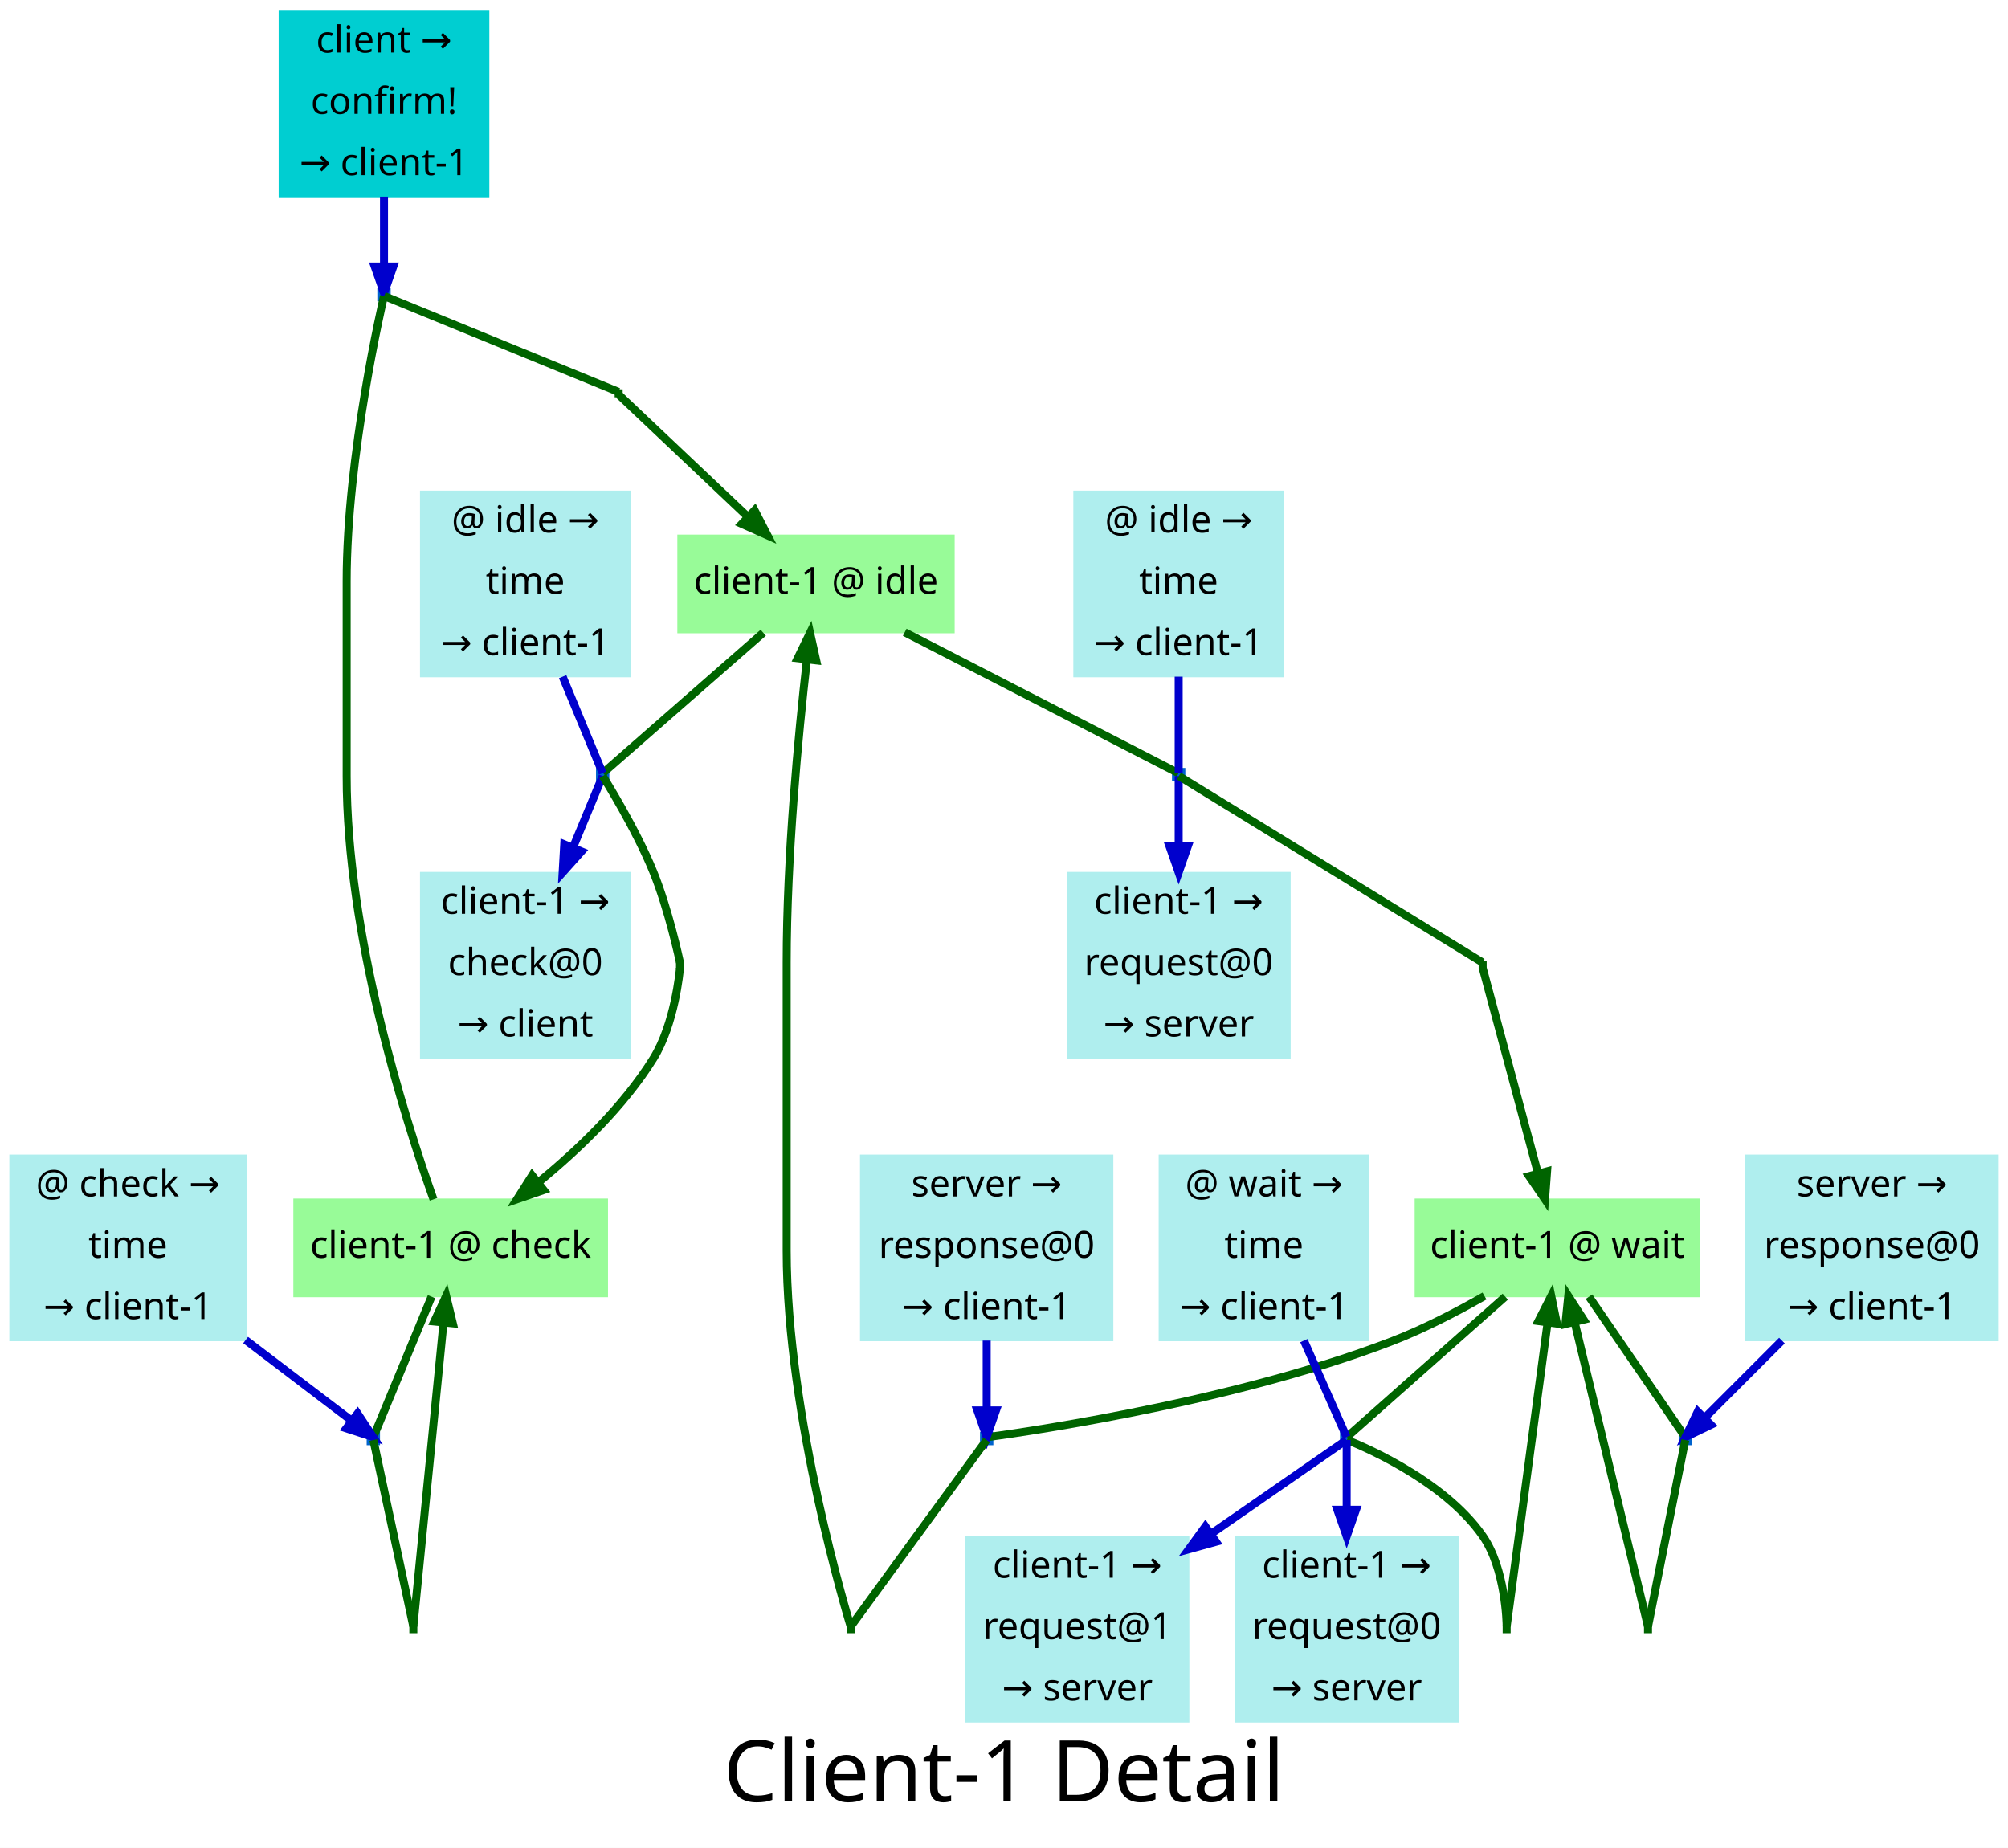
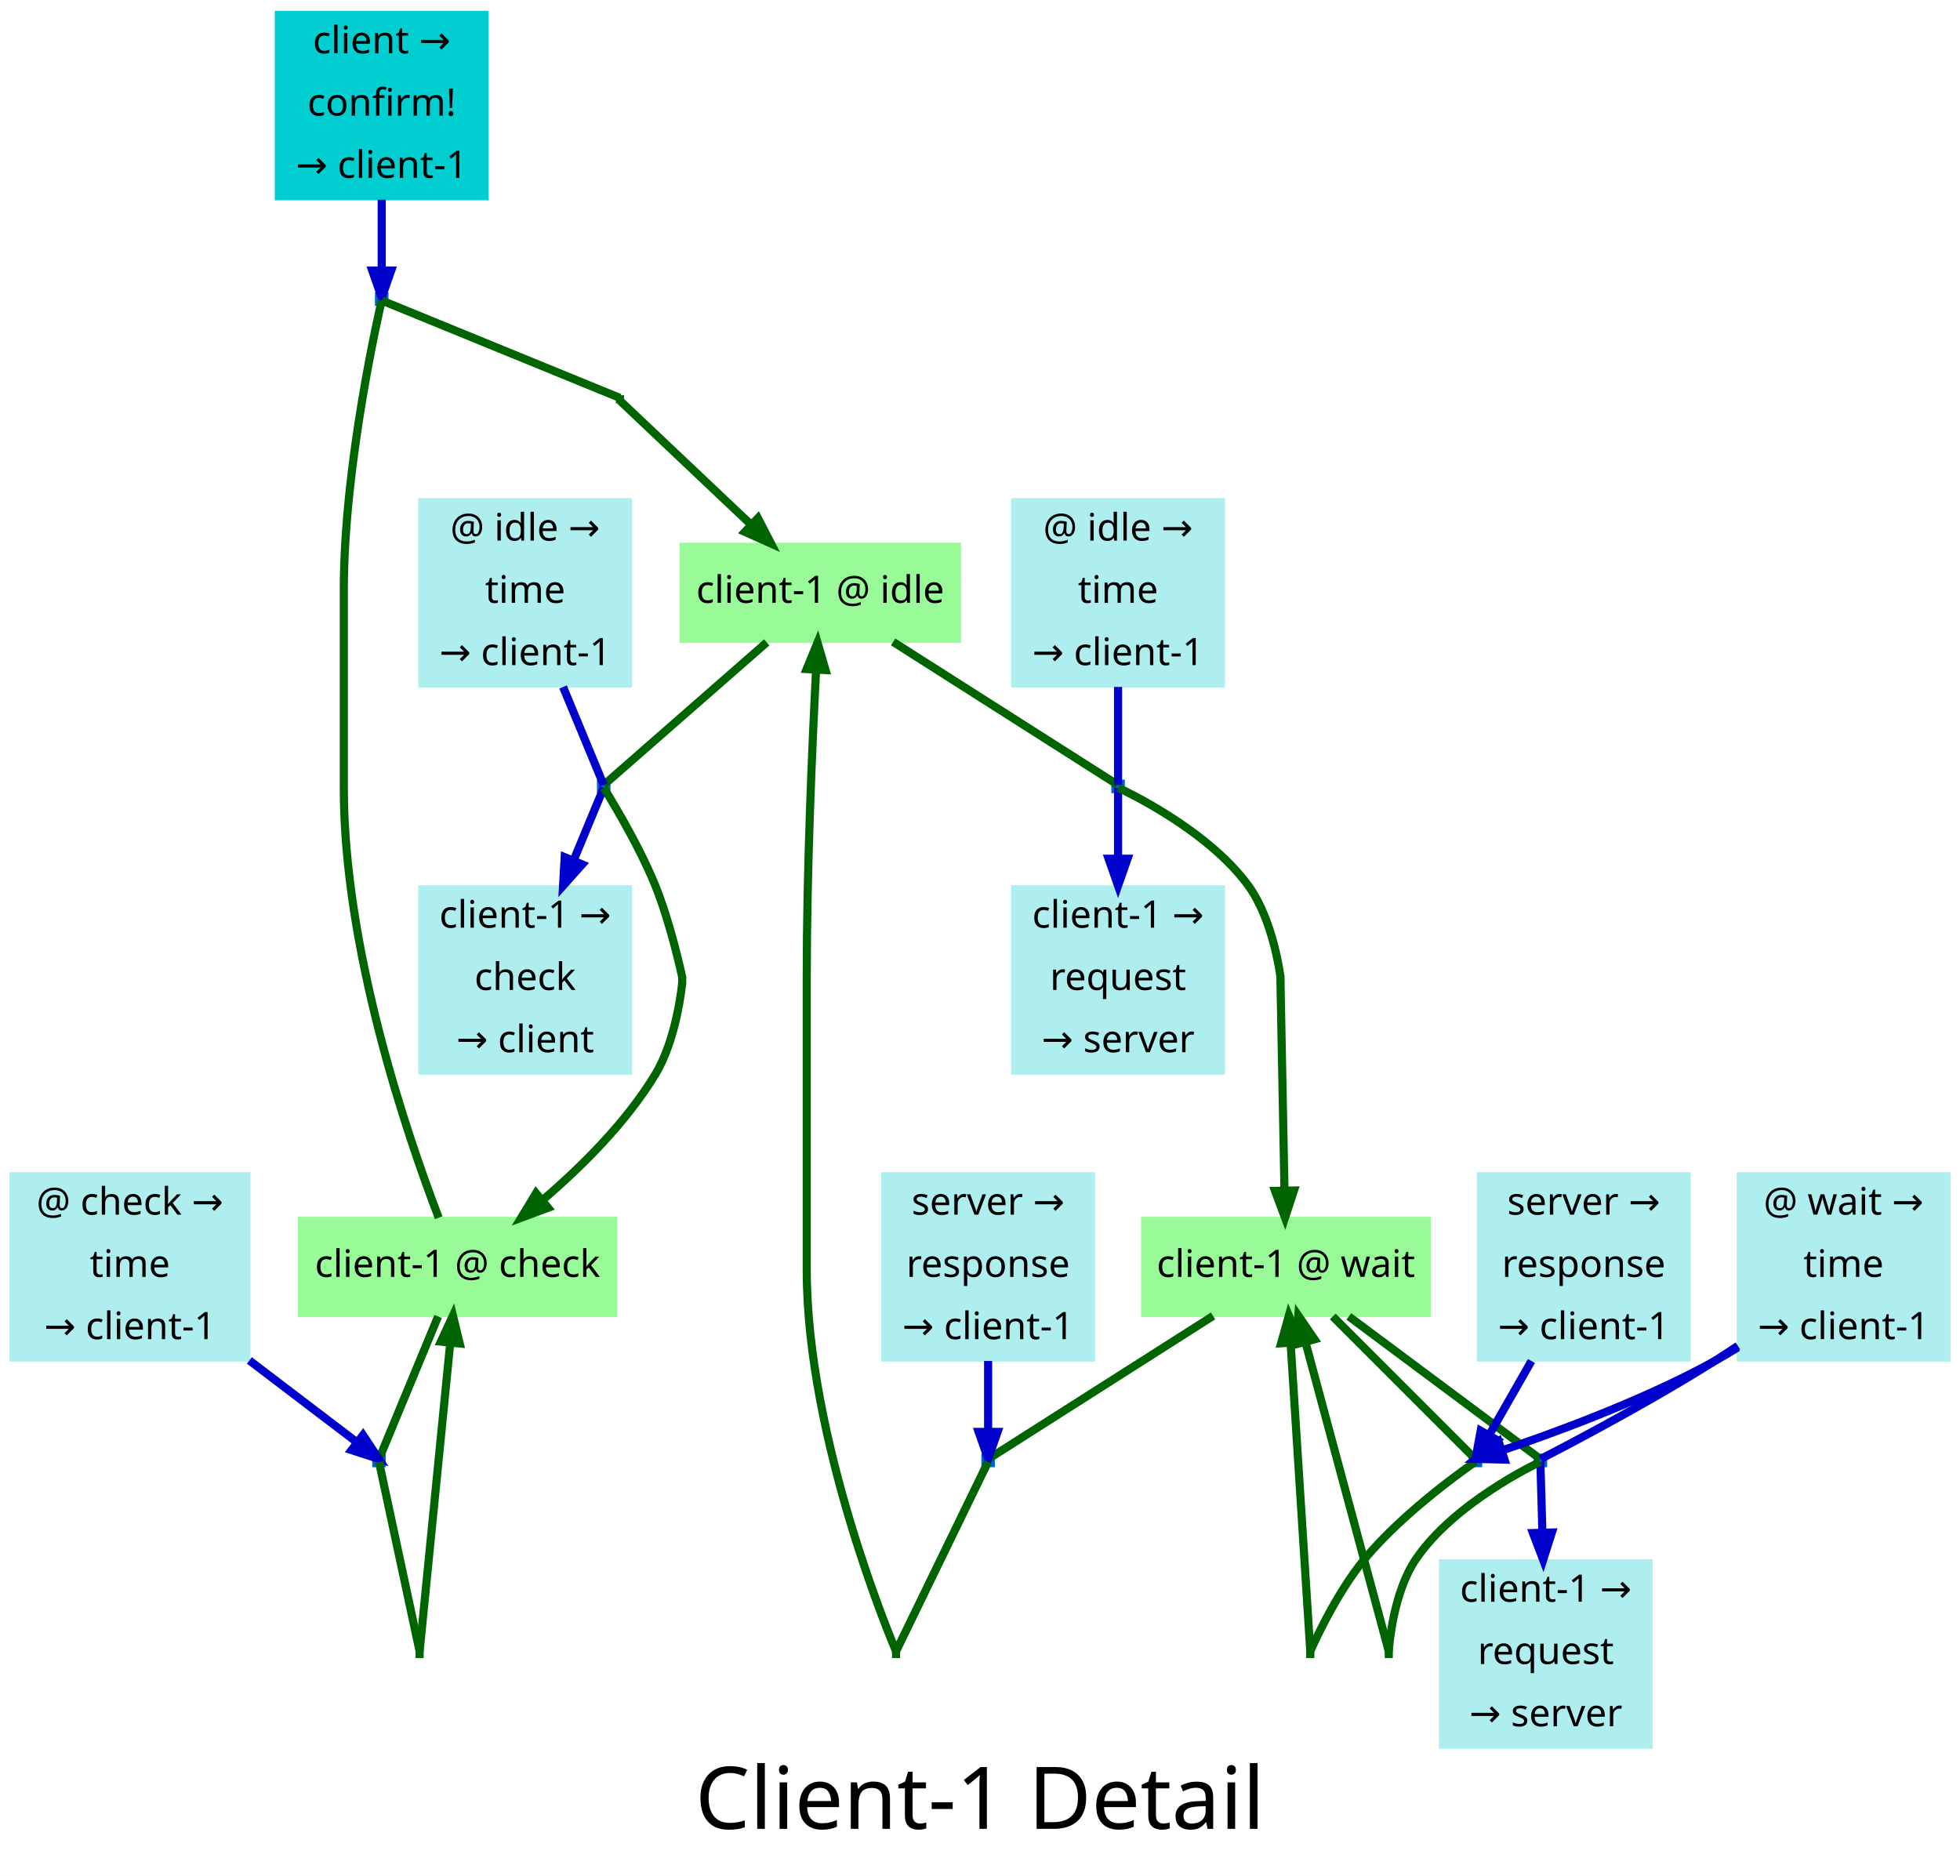
- <svg xmlns="http://www.w3.org/2000/svg" width="753pt" height="693pt" viewBox="0.00 0.00 753.00 693.00">
+ <svg xmlns="http://www.w3.org/2000/svg" width="724pt" height="693pt" viewBox="0.00 0.00 724.00 693.00">
  <g id="graph0" class="graph" transform="scale(1 1) rotate(0) translate(4 689)">
-     <polygon fill="white" stroke="transparent" points="-4,4 -4,-689 749,-689 749,4 -4,4" />
-     <text text-anchor="middle" x="372.5" y="-13.4" font-family="Sans-Serif" font-size="32.00">Client-1 Detail</text>
+     <polygon fill="white" stroke="transparent" points="-4,4 -4,-689 720,-689 720,4 -4,4" />
+     <text text-anchor="middle" x="358" y="-13.4" font-family="Sans-Serif" font-size="32.00">Client-1 Detail</text>
    <g id="node1" class="node">
-       <polygon fill="darkturquoise" stroke="darkturquoise" points="101,-615.5 101,-684.5 179,-684.5 179,-615.5 101,-615.5" />
-       <text text-anchor="middle" x="140" y="-669.3" font-family="Sans-Serif" font-size="14.00">client →</text>
-       <polyline fill="none" stroke="darkturquoise" points="101,-661.5 179,-661.5 " />
-       <text text-anchor="middle" x="140" y="-646.3" font-family="Sans-Serif" font-size="14.00">confirm!</text>
-       <polyline fill="none" stroke="darkturquoise" points="101,-638.5 179,-638.5 " />
-       <text text-anchor="middle" x="140" y="-623.3" font-family="Sans-Serif" font-size="14.00">→ client-1</text>
+       <polygon fill="darkturquoise" stroke="darkturquoise" points="98,-615.5 98,-684.5 176,-684.5 176,-615.5 98,-615.5" />
+       <text text-anchor="middle" x="137" y="-669.3" font-family="Sans-Serif" font-size="14.00">client →</text>
+       <polyline fill="none" stroke="darkturquoise" points="98,-661.5 176,-661.5 " />
+       <text text-anchor="middle" x="137" y="-646.3" font-family="Sans-Serif" font-size="14.00">confirm!</text>
+       <polyline fill="none" stroke="darkturquoise" points="98,-638.5 176,-638.5 " />
+       <text text-anchor="middle" x="137" y="-623.3" font-family="Sans-Serif" font-size="14.00">→ client-1</text>
    </g>
    <g id="node2" class="node">
-       <polygon fill="none" stroke="#0063cd" stroke-width="4" points="140.5,-579 139.5,-579 139.5,-578 140.5,-578 140.5,-579" />
+       <polygon fill="none" stroke="#0063cd" stroke-width="4" points="137.5,-579 136.5,-579 136.5,-578 137.5,-578 137.5,-579" />
    </g>
    <g id="edge1" class="edge">
-       <path fill="none" stroke="mediumblue" stroke-width="3" d="M140,-615.23C140,-605.75 140,-596.14 140,-589.21" />
-       <polygon fill="mediumblue" stroke="mediumblue" stroke-width="3" points="143.5,-589.05 140,-579.05 136.5,-589.05 143.5,-589.05" />
+       <path fill="none" stroke="mediumblue" stroke-width="3" d="M137,-615.23C137,-605.75 137,-596.14 137,-589.21" />
+       <polygon fill="mediumblue" stroke="mediumblue" stroke-width="3" points="140.5,-589.05 137,-579.05 133.5,-589.05 140.5,-589.05" />
    </g>
    <g id="node3" class="node">
-       <polygon fill="none" stroke="darkgreen" stroke-width="2" points="228.5,-542 227.5,-542 227.5,-541 228.5,-541 228.5,-542" />
+       <polygon fill="none" stroke="darkgreen" stroke-width="2" points="225.5,-542 224.5,-542 224.5,-541 225.5,-541 225.5,-542" />
    </g>
    <g id="edge3" class="edge">
-       <path fill="none" stroke="darkgreen" stroke-width="3" d="M140.06,-577.97C142.69,-576.9 225.36,-543.08 227.94,-542.03" />
+       <path fill="none" stroke="darkgreen" stroke-width="3" d="M137.06,-577.97C139.69,-576.9 222.36,-543.08 224.94,-542.03" />
    </g>
    <g id="node5" class="node">
-       <polygon fill="palegreen" stroke="palegreen" points="353.5,-488 250.5,-488 250.5,-452 353.5,-452 353.5,-488" />
-       <text text-anchor="middle" x="302" y="-466.3" font-family="Sans-Serif" font-size="14.00">client-1 @ idle</text>
+       <polygon fill="palegreen" stroke="palegreen" points="350.5,-488 247.5,-488 247.5,-452 350.5,-452 350.5,-488" />
+       <text text-anchor="middle" x="299" y="-466.3" font-family="Sans-Serif" font-size="14.00">client-1 @ idle</text>
    </g>
    <g id="edge4" class="edge">
-       <path fill="none" stroke="darkgreen" stroke-width="3" d="M228.05,-540.95C229.39,-539.68 255.61,-514.88 276.45,-495.17" />
-       <polygon fill="darkgreen" stroke="darkgreen" stroke-width="3" points="278.97,-497.61 283.83,-488.19 274.16,-492.52 278.97,-497.61" />
+       <path fill="none" stroke="darkgreen" stroke-width="3" d="M225.05,-540.95C226.39,-539.68 252.61,-514.88 273.45,-495.17" />
+       <polygon fill="darkgreen" stroke="darkgreen" stroke-width="3" points="275.97,-497.61 280.83,-488.19 271.16,-492.52 275.97,-497.61" />
    </g>
    <g id="node4" class="node">
      <polygon fill="palegreen" stroke="palegreen" points="223.5,-239 106.5,-239 106.5,-203 223.5,-203 223.5,-239" />
      <text text-anchor="middle" x="165" y="-217.3" font-family="Sans-Serif" font-size="14.00">client-1 @ check</text>
    </g>
    <g id="edge2" class="edge">
-       <path fill="none" stroke="darkgreen" stroke-width="3" d="M158.56,-239.21C147.48,-270.39 126,-338.54 126,-398 126,-471 126,-471 126,-471 126,-518.21 139.57,-576.16 139.99,-577.96" />
+       <path fill="none" stroke="darkgreen" stroke-width="3" d="M158.06,-239.16C146.14,-270.28 123,-338.31 123,-398 123,-471 123,-471 123,-471 123,-518.21 136.57,-576.16 136.99,-577.96" />
    </g>
    <g id="node7" class="node">
      <polygon fill="none" stroke="#0063cd" stroke-width="4" points="136.5,-150 135.5,-150 135.5,-149 136.5,-149 136.5,-150" />
    </g>
    <g id="edge6" class="edge">
      <path fill="none" stroke="darkgreen" stroke-width="3" d="M157.83,-202.7C149.51,-182.62 136.82,-151.99 136.04,-150.09" />
    </g>
    <g id="node11" class="node">
-       <polygon fill="none" stroke="#0063cd" stroke-width="4" points="222.5,-399 221.5,-399 221.5,-398 222.5,-398 222.5,-399" />
+       <polygon fill="none" stroke="#0063cd" stroke-width="4" points="219.5,-399 218.5,-399 218.5,-398 219.5,-398 219.5,-399" />
    </g>
    <g id="edge11" class="edge">
-       <path fill="none" stroke="darkgreen" stroke-width="3" d="M282.22,-451.7C259.27,-431.62 224.27,-400.99 222.11,-399.09" />
+       <path fill="none" stroke="darkgreen" stroke-width="3" d="M279.22,-451.7C256.27,-431.62 221.27,-400.99 219.11,-399.09" />
    </g>
    <g id="node15" class="node">
-       <polygon fill="none" stroke="#0063cd" stroke-width="4" points="438.5,-399 437.5,-399 437.5,-398 438.5,-398 438.5,-399" />
+       <polygon fill="none" stroke="#0063cd" stroke-width="4" points="409.5,-399 408.5,-399 408.5,-398 409.5,-398 409.5,-399" />
    </g>
    <g id="edge16" class="edge">
-       <path fill="none" stroke="darkgreen" stroke-width="3" d="M335.27,-451.88C374.9,-431.48 436.05,-400 437.95,-399.02" />
+       <path fill="none" stroke="darkgreen" stroke-width="3" d="M325.91,-451.88C357.46,-431.8 405.86,-401 408.85,-399.09" />
    </g>
    <g id="node6" class="node">
      <polygon fill="paleturquoise" stroke="paleturquoise" points="0,-186.5 0,-255.5 88,-255.5 88,-186.5 0,-186.5" />
      <text text-anchor="middle" x="44" y="-240.3" font-family="Sans-Serif" font-size="14.00">@ check →</text>
      <polyline fill="none" stroke="paleturquoise" points="0,-232.5 88,-232.5 " />
      <text text-anchor="middle" x="44" y="-217.3" font-family="Sans-Serif" font-size="14.00">time</text>
      <polyline fill="none" stroke="paleturquoise" points="0,-209.5 88,-209.5 " />
      <text text-anchor="middle" x="44" y="-194.3" font-family="Sans-Serif" font-size="14.00">→ client-1</text>
    </g>
    <g id="edge5" class="edge">
      <path fill="none" stroke="mediumblue" stroke-width="3" d="M88.11,-186.44C103.3,-174.88 118.77,-163.11 127.87,-156.19" />
      <polygon fill="mediumblue" stroke="mediumblue" stroke-width="3" points="130.09,-158.89 135.93,-150.05 125.85,-153.32 130.09,-158.89" />
    </g>
    <g id="node8" class="node">
      <polygon fill="none" stroke="darkgreen" stroke-width="2" points="151.5,-78.5 150.5,-78.5 150.5,-77.5 151.5,-77.5 151.5,-78.5" />
    </g>
    <g id="edge7" class="edge">
      <path fill="none" stroke="darkgreen" stroke-width="3" d="M136.01,-148.95C136.46,-146.86 150.55,-81.1 150.99,-79.05" />
    </g>
    <g id="edge8" class="edge">
      <path fill="none" stroke="darkgreen" stroke-width="3" d="M151.01,-79.06C151.25,-81.48 158.33,-152.78 162.32,-193.02" />
      <polygon fill="darkgreen" stroke="darkgreen" stroke-width="3" points="158.84,-193.39 163.31,-202.99 165.81,-192.7 158.84,-193.39" />
    </g>
    <g id="node9" class="node">
-       <polygon fill="paleturquoise" stroke="paleturquoise" points="154,-292.5 154,-361.5 232,-361.5 232,-292.5 154,-292.5" />
-       <text text-anchor="middle" x="193" y="-346.3" font-family="Sans-Serif" font-size="14.00">client-1 →</text>
-       <polyline fill="none" stroke="paleturquoise" points="154,-338.5 232,-338.5 " />
-       <text text-anchor="middle" x="193" y="-323.3" font-family="Sans-Serif" font-size="14.00">check@0</text>
-       <polyline fill="none" stroke="paleturquoise" points="154,-315.5 232,-315.5 " />
-       <text text-anchor="middle" x="193" y="-300.3" font-family="Sans-Serif" font-size="14.00">→ client</text>
+       <polygon fill="paleturquoise" stroke="paleturquoise" points="151,-292.5 151,-361.5 229,-361.5 229,-292.5 151,-292.5" />
+       <text text-anchor="middle" x="190" y="-346.3" font-family="Sans-Serif" font-size="14.00">client-1 →</text>
+       <polyline fill="none" stroke="paleturquoise" points="151,-338.5 229,-338.5 " />
+       <text text-anchor="middle" x="190" y="-323.3" font-family="Sans-Serif" font-size="14.00">check</text>
+       <polyline fill="none" stroke="paleturquoise" points="151,-315.5 229,-315.5 " />
+       <text text-anchor="middle" x="190" y="-300.3" font-family="Sans-Serif" font-size="14.00">→ client</text>
    </g>
    <g id="node10" class="node">
-       <polygon fill="paleturquoise" stroke="paleturquoise" points="154,-435.5 154,-504.5 232,-504.5 232,-435.5 154,-435.5" />
-       <text text-anchor="middle" x="193" y="-489.3" font-family="Sans-Serif" font-size="14.00">@ idle →</text>
-       <polyline fill="none" stroke="paleturquoise" points="154,-481.5 232,-481.5 " />
-       <text text-anchor="middle" x="193" y="-466.3" font-family="Sans-Serif" font-size="14.00">time</text>
-       <polyline fill="none" stroke="paleturquoise" points="154,-458.5 232,-458.5 " />
-       <text text-anchor="middle" x="193" y="-443.3" font-family="Sans-Serif" font-size="14.00">→ client-1</text>
+       <polygon fill="paleturquoise" stroke="paleturquoise" points="151,-435.5 151,-504.5 229,-504.5 229,-435.5 151,-435.5" />
+       <text text-anchor="middle" x="190" y="-489.3" font-family="Sans-Serif" font-size="14.00">@ idle →</text>
+       <polyline fill="none" stroke="paleturquoise" points="151,-481.5 229,-481.5 " />
+       <text text-anchor="middle" x="190" y="-466.3" font-family="Sans-Serif" font-size="14.00">time</text>
+       <polyline fill="none" stroke="paleturquoise" points="151,-458.5 229,-458.5 " />
+       <text text-anchor="middle" x="190" y="-443.3" font-family="Sans-Serif" font-size="14.00">→ client-1</text>
    </g>
    <g id="edge10" class="edge">
-       <path fill="none" stroke="mediumblue" stroke-width="3" d="M206.99,-435.23C214.17,-417.89 221.53,-400.15 221.98,-399.05" />
+       <path fill="none" stroke="mediumblue" stroke-width="3" d="M203.99,-435.23C211.17,-417.89 218.53,-400.15 218.98,-399.05" />
    </g>
    <g id="edge9" class="edge">
-       <path fill="none" stroke="mediumblue" stroke-width="3" d="M221.98,-397.95C221.62,-397.07 216.6,-384.97 210.84,-371.07" />
-       <polygon fill="mediumblue" stroke="mediumblue" stroke-width="3" points="214.05,-369.68 206.99,-361.78 207.59,-372.35 214.05,-369.68" />
+       <path fill="none" stroke="mediumblue" stroke-width="3" d="M218.98,-397.95C218.62,-397.07 213.6,-384.97 207.84,-371.07" />
+       <polygon fill="mediumblue" stroke="mediumblue" stroke-width="3" points="211.05,-369.68 203.99,-361.78 204.59,-372.35 211.05,-369.68" />
    </g>
    <g id="node12" class="node">
-       <polygon fill="none" stroke="darkgreen" stroke-width="2" points="251.5,-327.5 250.5,-327.5 250.5,-326.5 251.5,-326.5 251.5,-327.5" />
+       <polygon fill="none" stroke="darkgreen" stroke-width="2" points="248.5,-327.5 247.5,-327.5 247.5,-326.5 248.5,-326.5 248.5,-327.5" />
    </g>
    <g id="edge12" class="edge">
-       <path fill="none" stroke="darkgreen" stroke-width="3" d="M222.04,-397.94C222.76,-396.8 234.4,-378.24 241,-362 246.74,-347.86 250.74,-329.21 250.99,-328.06" />
+       <path fill="none" stroke="darkgreen" stroke-width="3" d="M219.04,-397.94C219.76,-396.8 231.4,-378.24 238,-362 243.74,-347.86 247.74,-329.21 247.99,-328.06" />
    </g>
    <g id="edge13" class="edge">
-       <path fill="none" stroke="darkgreen" stroke-width="3" d="M250.99,-325.94C250.89,-324.72 249.06,-304.96 241,-292 229.89,-274.13 213.01,-257.95 197.98,-245.65" />
-       <polygon fill="darkgreen" stroke="darkgreen" stroke-width="3" points="199.88,-242.69 189.86,-239.23 195.54,-248.18 199.88,-242.69" />
+       <path fill="none" stroke="darkgreen" stroke-width="3" d="M247.99,-325.94C247.88,-324.72 245.93,-305.04 238,-292 227.23,-274.28 210.85,-258.01 196.34,-245.62" />
+       <polygon fill="darkgreen" stroke="darkgreen" stroke-width="3" points="198.45,-242.83 188.52,-239.15 194,-248.22 198.45,-242.83" />
    </g>
    <g id="node13" class="node">
-       <polygon fill="paleturquoise" stroke="paleturquoise" points="396.5,-292.5 396.5,-361.5 479.5,-361.5 479.5,-292.5 396.5,-292.5" />
-       <text text-anchor="middle" x="438" y="-346.3" font-family="Sans-Serif" font-size="14.00">client-1 →</text>
-       <polyline fill="none" stroke="paleturquoise" points="396.5,-338.5 479.5,-338.5 " />
-       <text text-anchor="middle" x="438" y="-323.3" font-family="Sans-Serif" font-size="14.00">request@0</text>
-       <polyline fill="none" stroke="paleturquoise" points="396.5,-315.5 479.5,-315.5 " />
-       <text text-anchor="middle" x="438" y="-300.3" font-family="Sans-Serif" font-size="14.00">→ server</text>
+       <polygon fill="paleturquoise" stroke="paleturquoise" points="370,-292.5 370,-361.5 448,-361.5 448,-292.5 370,-292.5" />
+       <text text-anchor="middle" x="409" y="-346.3" font-family="Sans-Serif" font-size="14.00">client-1 →</text>
+       <polyline fill="none" stroke="paleturquoise" points="370,-338.5 448,-338.5 " />
+       <text text-anchor="middle" x="409" y="-323.3" font-family="Sans-Serif" font-size="14.00">request</text>
+       <polyline fill="none" stroke="paleturquoise" points="370,-315.5 448,-315.5 " />
+       <text text-anchor="middle" x="409" y="-300.3" font-family="Sans-Serif" font-size="14.00">→ server</text>
    </g>
    <g id="node14" class="node">
-       <polygon fill="paleturquoise" stroke="paleturquoise" points="399,-435.5 399,-504.5 477,-504.5 477,-435.5 399,-435.5" />
-       <text text-anchor="middle" x="438" y="-489.3" font-family="Sans-Serif" font-size="14.00">@ idle →</text>
-       <polyline fill="none" stroke="paleturquoise" points="399,-481.5 477,-481.5 " />
-       <text text-anchor="middle" x="438" y="-466.3" font-family="Sans-Serif" font-size="14.00">time</text>
-       <polyline fill="none" stroke="paleturquoise" points="399,-458.5 477,-458.5 " />
-       <text text-anchor="middle" x="438" y="-443.3" font-family="Sans-Serif" font-size="14.00">→ client-1</text>
+       <polygon fill="paleturquoise" stroke="paleturquoise" points="370,-435.5 370,-504.5 448,-504.5 448,-435.5 370,-435.5" />
+       <text text-anchor="middle" x="409" y="-489.3" font-family="Sans-Serif" font-size="14.00">@ idle →</text>
+       <polyline fill="none" stroke="paleturquoise" points="370,-481.5 448,-481.5 " />
+       <text text-anchor="middle" x="409" y="-466.3" font-family="Sans-Serif" font-size="14.00">time</text>
+       <polyline fill="none" stroke="paleturquoise" points="370,-458.5 448,-458.5 " />
+       <text text-anchor="middle" x="409" y="-443.3" font-family="Sans-Serif" font-size="14.00">→ client-1</text>
    </g>
    <g id="edge15" class="edge">
-       <path fill="none" stroke="mediumblue" stroke-width="3" d="M438,-435.23C438,-417.89 438,-400.15 438,-399.05" />
+       <path fill="none" stroke="mediumblue" stroke-width="3" d="M409,-435.23C409,-417.89 409,-400.15 409,-399.05" />
    </g>
    <g id="edge14" class="edge">
-       <path fill="none" stroke="mediumblue" stroke-width="3" d="M438,-397.95C438,-397.09 438,-385.43 438,-371.86" />
-       <polygon fill="mediumblue" stroke="mediumblue" stroke-width="3" points="441.5,-371.78 438,-361.78 434.5,-371.78 441.5,-371.78" />
+       <path fill="none" stroke="mediumblue" stroke-width="3" d="M409,-397.95C409,-397.09 409,-385.43 409,-371.86" />
+       <polygon fill="mediumblue" stroke="mediumblue" stroke-width="3" points="412.5,-371.78 409,-361.78 405.5,-371.78 412.5,-371.78" />
    </g>
    <g id="node16" class="node">
-       <polygon fill="none" stroke="darkgreen" stroke-width="2" points="552.5,-327.5 551.5,-327.5 551.5,-326.5 552.5,-326.5 552.5,-327.5" />
+       <polygon fill="none" stroke="darkgreen" stroke-width="2" points="469.5,-327.5 468.5,-327.5 468.5,-326.5 469.5,-326.5 469.5,-327.5" />
    </g>
    <g id="edge17" class="edge">
-       <path fill="none" stroke="darkgreen" stroke-width="3" d="M438.08,-397.95C441.48,-395.86 548.57,-330.1 551.92,-328.05" />
+       <path fill="none" stroke="darkgreen" stroke-width="3" d="M409.09,-397.96C411,-397.09 441.71,-382.82 457,-362 466.19,-349.49 468.84,-329.31 468.99,-328.06" />
    </g>
    <g id="node17" class="node">
-       <polygon fill="palegreen" stroke="palegreen" points="633,-239 527,-239 527,-203 633,-203 633,-239" />
-       <text text-anchor="middle" x="580" y="-217.3" font-family="Sans-Serif" font-size="14.00">client-1 @ wait</text>
+       <polygon fill="palegreen" stroke="palegreen" points="524,-239 418,-239 418,-203 524,-203 524,-239" />
+       <text text-anchor="middle" x="471" y="-217.3" font-family="Sans-Serif" font-size="14.00">client-1 @ wait</text>
    </g>
    <g id="edge18" class="edge">
-       <path fill="none" stroke="darkgreen" stroke-width="3" d="M552.02,-325.92C552.58,-323.84 564.6,-279.19 572.71,-249.09" />
-       <polygon fill="darkgreen" stroke="darkgreen" stroke-width="3" points="576.16,-249.72 575.38,-239.15 569.4,-247.9 576.16,-249.72" />
+       <path fill="none" stroke="darkgreen" stroke-width="3" d="M469,-325.92C469.04,-323.85 469.89,-279.57 470.47,-249.49" />
+       <polygon fill="darkgreen" stroke="darkgreen" stroke-width="3" points="473.98,-249.22 470.67,-239.15 466.98,-249.08 473.98,-249.22" />
    </g>
    <g id="node19" class="node">
-       <polygon fill="none" stroke="#0063cd" stroke-width="4" points="628.5,-150 627.5,-150 627.5,-149 628.5,-149 628.5,-150" />
+       <polygon fill="none" stroke="#0063cd" stroke-width="4" points="541.5,-150 540.5,-150 540.5,-149 541.5,-149 541.5,-150" />
    </g>
    <g id="edge20" class="edge">
-       <path fill="none" stroke="darkgreen" stroke-width="3" d="M591.87,-202.7C605.64,-182.62 626.64,-151.99 627.94,-150.09" />
+       <path fill="none" stroke="darkgreen" stroke-width="3" d="M488.3,-202.7C508.38,-182.62 539.01,-151.99 540.91,-150.09" />
    </g>
    <g id="node23" class="node">
-       <polygon fill="none" stroke="#0063cd" stroke-width="4" points="501.5,-150 500.5,-150 500.5,-149 501.5,-149 501.5,-150" />
+       <polygon fill="none" stroke="#0063cd" stroke-width="4" points="565.5,-150 564.5,-150 564.5,-149 565.5,-149 565.5,-150" />
+     </g>
+     <g id="edge26" class="edge">
+       <path fill="none" stroke="darkgreen" stroke-width="3" d="M494.24,-202.7C521.2,-182.62 562.33,-151.99 564.88,-150.09" />
+     </g>
+     <g id="node26" class="node">
+       <polygon fill="none" stroke="#0063cd" stroke-width="4" points="361.5,-150 360.5,-150 360.5,-149 361.5,-149 361.5,-150" />
+     </g>
+     <g id="edge30" class="edge">
+       <path fill="none" stroke="darkgreen" stroke-width="3" d="M444.09,-202.88C412.54,-182.8 364.14,-152 361.15,-150.09" />
+     </g>
+     <g id="node18" class="node">
+       <polygon fill="paleturquoise" stroke="paleturquoise" points="542,-186.5 542,-255.5 620,-255.5 620,-186.5 542,-186.5" />
+       <text text-anchor="middle" x="581" y="-240.3" font-family="Sans-Serif" font-size="14.00">server →</text>
+       <polyline fill="none" stroke="paleturquoise" points="542,-232.5 620,-232.5 " />
+       <text text-anchor="middle" x="581" y="-217.3" font-family="Sans-Serif" font-size="14.00">response</text>
+       <polyline fill="none" stroke="paleturquoise" points="542,-209.5 620,-209.5 " />
+       <text text-anchor="middle" x="581" y="-194.3" font-family="Sans-Serif" font-size="14.00">→ client-1</text>
+     </g>
+     <g id="edge19" class="edge">
+       <path fill="none" stroke="mediumblue" stroke-width="3" d="M561.7,-186.23C555.9,-176.07 550.01,-165.77 546.01,-158.76" />
+       <polygon fill="mediumblue" stroke="mediumblue" stroke-width="3" points="549.03,-157 541.03,-150.05 542.95,-160.47 549.03,-157" />
+     </g>
+     <g id="node20" class="node">
+       <polygon fill="none" stroke="darkgreen" stroke-width="2" points="480.5,-78.5 479.5,-78.5 479.5,-77.5 480.5,-77.5 480.5,-78.5" />
+     </g>
+     <g id="edge21" class="edge">
+       <path fill="none" stroke="darkgreen" stroke-width="3" d="M540.93,-148.95C539.41,-147.92 514.97,-131.1 500,-113 489.18,-99.91 480.55,-80.27 480.03,-79.06" />
+     </g>
+     <g id="edge22" class="edge">
+       <path fill="none" stroke="darkgreen" stroke-width="3" d="M480,-79.06C479.84,-81.47 475.31,-152.48 472.74,-192.76" />
+       <polygon fill="darkgreen" stroke="darkgreen" stroke-width="3" points="469.23,-192.79 472.09,-202.99 476.22,-193.24 469.23,-192.79" />
+     </g>
+     <g id="node21" class="node">
+       <polygon fill="paleturquoise" stroke="paleturquoise" points="638,-186.5 638,-255.5 716,-255.5 716,-186.5 638,-186.5" />
+       <text text-anchor="middle" x="677" y="-240.3" font-family="Sans-Serif" font-size="14.00">@ wait →</text>
+       <polyline fill="none" stroke="paleturquoise" points="638,-232.5 716,-232.5 " />
+       <text text-anchor="middle" x="677" y="-217.3" font-family="Sans-Serif" font-size="14.00">time</text>
+       <polyline fill="none" stroke="paleturquoise" points="638,-209.5 716,-209.5 " />
+       <text text-anchor="middle" x="677" y="-194.3" font-family="Sans-Serif" font-size="14.00">→ client-1</text>
+     </g>
+     <g id="edge23" class="edge">
+       <path fill="none" stroke="mediumblue" stroke-width="3" d="M637.91,-191.24C634.94,-189.39 631.95,-187.62 629,-186 601.95,-171.14 567.47,-158.78 550.84,-153.2" />
+       <polygon fill="mediumblue" stroke="mediumblue" stroke-width="3" points="551.74,-149.81 541.15,-150.05 549.57,-156.47 551.74,-149.81" />
    </g>
    <g id="edge25" class="edge">
-       <path fill="none" stroke="darkgreen" stroke-width="3" d="M560.47,-202.7C537.81,-182.62 503.24,-151.99 501.1,-150.09" />
+       <path fill="none" stroke="mediumblue" stroke-width="3" d="M637.93,-191.83C634.93,-189.82 631.93,-187.86 629,-186 602.29,-169.09 567.27,-151.16 565.11,-150.05" />
+     </g>
+     <g id="node22" class="node">
+       <polygon fill="paleturquoise" stroke="paleturquoise" points="528,-43.5 528,-112.5 606,-112.5 606,-43.5 528,-43.5" />
+       <text text-anchor="middle" x="567" y="-97.3" font-family="Sans-Serif" font-size="14.00">client-1 →</text>
+       <polyline fill="none" stroke="paleturquoise" points="528,-89.5 606,-89.5 " />
+       <text text-anchor="middle" x="567" y="-74.3" font-family="Sans-Serif" font-size="14.00">request</text>
+       <polyline fill="none" stroke="paleturquoise" points="528,-66.5 606,-66.5 " />
+       <text text-anchor="middle" x="567" y="-51.3" font-family="Sans-Serif" font-size="14.00">→ server</text>
+     </g>
+     <g id="edge24" class="edge">
+       <path fill="none" stroke="mediumblue" stroke-width="3" d="M565,-148.95C565.03,-148.09 565.36,-136.43 565.75,-122.86" />
+       <polygon fill="mediumblue" stroke="mediumblue" stroke-width="3" points="569.25,-122.87 566.03,-112.78 562.25,-122.67 569.25,-122.87" />
+     </g>
+     <g id="node24" class="node">
+       <polygon fill="none" stroke="darkgreen" stroke-width="2" points="509.5,-78.5 508.5,-78.5 508.5,-77.5 509.5,-77.5 509.5,-78.5" />
+     </g>
+     <g id="edge27" class="edge">
+       <path fill="none" stroke="darkgreen" stroke-width="3" d="M564.91,-148.96C563.05,-148.09 533.13,-133.81 519,-113 510.43,-100.38 509.08,-80.3 509,-79.06" />
+     </g>
+     <g id="edge28" class="edge">
+       <path fill="none" stroke="darkgreen" stroke-width="3" d="M508.98,-79.06C508.33,-81.48 489.03,-153.09 478.2,-193.28" />
+       <polygon fill="darkgreen" stroke="darkgreen" stroke-width="3" points="474.81,-192.43 475.58,-202.99 481.57,-194.25 474.81,-192.43" />
+     </g>
+     <g id="node25" class="node">
+       <polygon fill="paleturquoise" stroke="paleturquoise" points="322,-186.5 322,-255.5 400,-255.5 400,-186.5 322,-186.5" />
+       <text text-anchor="middle" x="361" y="-240.3" font-family="Sans-Serif" font-size="14.00">server →</text>
+       <polyline fill="none" stroke="paleturquoise" points="322,-232.5 400,-232.5 " />
+       <text text-anchor="middle" x="361" y="-217.3" font-family="Sans-Serif" font-size="14.00">response</text>
+       <polyline fill="none" stroke="paleturquoise" points="322,-209.5 400,-209.5 " />
+       <text text-anchor="middle" x="361" y="-194.3" font-family="Sans-Serif" font-size="14.00">→ client-1</text>
+     </g>
+     <g id="edge29" class="edge">
+       <path fill="none" stroke="mediumblue" stroke-width="3" d="M361,-186.23C361,-176.75 361,-167.14 361,-160.21" />
+       <polygon fill="mediumblue" stroke="mediumblue" stroke-width="3" points="364.5,-160.05 361,-150.05 357.5,-160.05 364.5,-160.05" />
    </g>
    <g id="node27" class="node">
-       <polygon fill="none" stroke="#0063cd" stroke-width="4" points="366.5,-150 365.5,-150 365.5,-149 366.5,-149 366.5,-150" />
-     </g>
-     <g id="edge30" class="edge">
-       <path fill="none" stroke="darkgreen" stroke-width="3" d="M552.68,-202.95C542.14,-196.93 529.8,-190.54 518,-186 454.21,-161.47 368.72,-150.35 366.06,-150.01" />
-     </g>
-     <g id="node18" class="node">
-       <polygon fill="paleturquoise" stroke="paleturquoise" points="651,-186.5 651,-255.5 745,-255.5 745,-186.5 651,-186.5" />
-       <text text-anchor="middle" x="698" y="-240.3" font-family="Sans-Serif" font-size="14.00">server →</text>
-       <polyline fill="none" stroke="paleturquoise" points="651,-232.5 745,-232.5 " />
-       <text text-anchor="middle" x="698" y="-217.3" font-family="Sans-Serif" font-size="14.00">response@0</text>
-       <polyline fill="none" stroke="paleturquoise" points="651,-209.5 745,-209.5 " />
-       <text text-anchor="middle" x="698" y="-194.3" font-family="Sans-Serif" font-size="14.00">→ client-1</text>
-     </g>
-     <g id="edge19" class="edge">
-       <path fill="none" stroke="mediumblue" stroke-width="3" d="M664.23,-186.23C653.26,-175.26 642.12,-164.12 635.15,-157.15" />
-       <polygon fill="mediumblue" stroke="mediumblue" stroke-width="3" points="637.6,-154.65 628.05,-150.05 632.65,-159.6 637.6,-154.65" />
-     </g>
-     <g id="node20" class="node">
-       <polygon fill="none" stroke="darkgreen" stroke-width="2" points="614.5,-78.5 613.5,-78.5 613.5,-77.5 614.5,-77.5 614.5,-78.5" />
-     </g>
-     <g id="edge21" class="edge">
-       <path fill="none" stroke="darkgreen" stroke-width="3" d="M627.99,-148.95C627.57,-146.86 614.42,-81.1 614.01,-79.05" />
-     </g>
-     <g id="edge22" class="edge">
-       <path fill="none" stroke="darkgreen" stroke-width="3" d="M613.98,-79.06C613.4,-81.48 596.21,-152.78 586.51,-193.02" />
-       <polygon fill="darkgreen" stroke="darkgreen" stroke-width="3" points="583.04,-192.45 584.1,-202.99 589.85,-194.09 583.04,-192.45" />
-     </g>
-     <g id="node21" class="node">
-       <polygon fill="paleturquoise" stroke="paleturquoise" points="358.5,-43.5 358.5,-112.5 441.5,-112.5 441.5,-43.5 358.5,-43.5" />
-       <text text-anchor="middle" x="400" y="-97.3" font-family="Sans-Serif" font-size="14.00">client-1 →</text>
-       <polyline fill="none" stroke="paleturquoise" points="358.5,-89.5 441.5,-89.5 " />
-       <text text-anchor="middle" x="400" y="-74.3" font-family="Sans-Serif" font-size="14.00">request@1</text>
-       <polyline fill="none" stroke="paleturquoise" points="358.5,-66.5 441.5,-66.5 " />
-       <text text-anchor="middle" x="400" y="-51.3" font-family="Sans-Serif" font-size="14.00">→ server</text>
-     </g>
-     <g id="node22" class="node">
-       <polygon fill="paleturquoise" stroke="paleturquoise" points="431,-186.5 431,-255.5 509,-255.5 509,-186.5 431,-186.5" />
-       <text text-anchor="middle" x="470" y="-240.3" font-family="Sans-Serif" font-size="14.00">@ wait →</text>
-       <polyline fill="none" stroke="paleturquoise" points="431,-232.5 509,-232.5 " />
-       <text text-anchor="middle" x="470" y="-217.3" font-family="Sans-Serif" font-size="14.00">time</text>
-       <polyline fill="none" stroke="paleturquoise" points="431,-209.5 509,-209.5 " />
-       <text text-anchor="middle" x="470" y="-194.3" font-family="Sans-Serif" font-size="14.00">→ client-1</text>
-     </g>
-     <g id="edge24" class="edge">
-       <path fill="none" stroke="mediumblue" stroke-width="3" d="M484.96,-186.23C492.63,-168.89 500.49,-151.15 500.98,-150.05" />
-     </g>
-     <g id="edge23" class="edge">
-       <path fill="none" stroke="mediumblue" stroke-width="3" d="M500.93,-148.95C499.41,-147.9 474.68,-130.76 450.09,-113.71" />
-       <polygon fill="mediumblue" stroke="mediumblue" stroke-width="3" points="452,-110.78 441.78,-107.96 448.01,-116.53 452,-110.78" />
-     </g>
-     <g id="node24" class="node">
-       <polygon fill="none" stroke="darkgreen" stroke-width="2" points="561.5,-78.5 560.5,-78.5 560.5,-77.5 561.5,-77.5 561.5,-78.5" />
-     </g>
-     <g id="edge26" class="edge">
-       <path fill="none" stroke="darkgreen" stroke-width="3" d="M501.1,-148.96C503.18,-148.16 536.66,-135.07 552,-113 560.64,-100.57 560.99,-80.31 561,-79.06" />
-     </g>
-     <g id="node25" class="node">
-       <polygon fill="paleturquoise" stroke="paleturquoise" points="459.5,-43.5 459.5,-112.5 542.5,-112.5 542.5,-43.5 459.5,-43.5" />
-       <text text-anchor="middle" x="501" y="-97.3" font-family="Sans-Serif" font-size="14.00">client-1 →</text>
-       <polyline fill="none" stroke="paleturquoise" points="459.5,-89.5 542.5,-89.5 " />
-       <text text-anchor="middle" x="501" y="-74.3" font-family="Sans-Serif" font-size="14.00">request@0</text>
-       <polyline fill="none" stroke="paleturquoise" points="459.5,-66.5 542.5,-66.5 " />
-       <text text-anchor="middle" x="501" y="-51.3" font-family="Sans-Serif" font-size="14.00">→ server</text>
-     </g>
-     <g id="edge28" class="edge">
-       <path fill="none" stroke="mediumblue" stroke-width="3" d="M501,-148.95C501,-148.09 501,-136.43 501,-122.86" />
-       <polygon fill="mediumblue" stroke="mediumblue" stroke-width="3" points="504.5,-122.78 501,-112.78 497.5,-122.78 504.5,-122.78" />
-     </g>
-     <g id="edge27" class="edge">
-       <path fill="none" stroke="darkgreen" stroke-width="3" d="M561.01,-79.06C561.33,-81.48 570.94,-152.78 576.36,-193.02" />
-       <polygon fill="darkgreen" stroke="darkgreen" stroke-width="3" points="572.9,-193.55 577.71,-202.99 579.84,-192.61 572.9,-193.55" />
-     </g>
-     <g id="node26" class="node">
-       <polygon fill="paleturquoise" stroke="paleturquoise" points="319,-186.5 319,-255.5 413,-255.5 413,-186.5 319,-186.5" />
-       <text text-anchor="middle" x="366" y="-240.3" font-family="Sans-Serif" font-size="14.00">server →</text>
-       <polyline fill="none" stroke="paleturquoise" points="319,-232.5 413,-232.5 " />
-       <text text-anchor="middle" x="366" y="-217.3" font-family="Sans-Serif" font-size="14.00">response@0</text>
-       <polyline fill="none" stroke="paleturquoise" points="319,-209.5 413,-209.5 " />
-       <text text-anchor="middle" x="366" y="-194.3" font-family="Sans-Serif" font-size="14.00">→ client-1</text>
-     </g>
-     <g id="edge29" class="edge">
-       <path fill="none" stroke="mediumblue" stroke-width="3" d="M366,-186.23C366,-176.75 366,-167.14 366,-160.21" />
-       <polygon fill="mediumblue" stroke="mediumblue" stroke-width="3" points="369.5,-160.05 366,-150.05 362.5,-160.05 369.5,-160.05" />
-     </g>
-     <g id="node28" class="node">
-       <polygon fill="none" stroke="darkgreen" stroke-width="2" points="315.5,-78.5 314.5,-78.5 314.5,-77.5 315.5,-77.5 315.5,-78.5" />
+       <polygon fill="none" stroke="darkgreen" stroke-width="2" points="327.5,-78.5 326.5,-78.5 326.5,-77.5 327.5,-77.5 327.5,-78.5" />
    </g>
    <g id="edge31" class="edge">
-       <path fill="none" stroke="darkgreen" stroke-width="3" d="M365.96,-148.95C364.44,-146.86 316.53,-81.1 315.04,-79.05" />
+       <path fill="none" stroke="darkgreen" stroke-width="3" d="M360.98,-148.95C359.96,-146.86 328.02,-81.1 327.02,-79.05" />
    </g>
    <g id="edge32" class="edge">
-       <path fill="none" stroke="darkgreen" stroke-width="3" d="M314.98,-79.06C314.26,-81.42 291,-157.43 291,-220 291,-328 291,-328 291,-328 291,-367.63 295.37,-413.33 298.6,-441.69" />
-       <polygon fill="darkgreen" stroke="darkgreen" stroke-width="3" points="295.13,-442.14 299.77,-451.67 302.08,-441.33 295.13,-442.14" />
+       <path fill="none" stroke="darkgreen" stroke-width="3" d="M326.98,-79.06C325.98,-81.39 294,-156.65 294,-220 294,-328 294,-328 294,-328 294,-367.53 295.99,-413.25 297.46,-441.65" />
+       <polygon fill="darkgreen" stroke="darkgreen" stroke-width="3" points="293.96,-441.84 297.99,-451.64 300.95,-441.47 293.96,-441.84" />
    </g>
  </g>
</svg>
